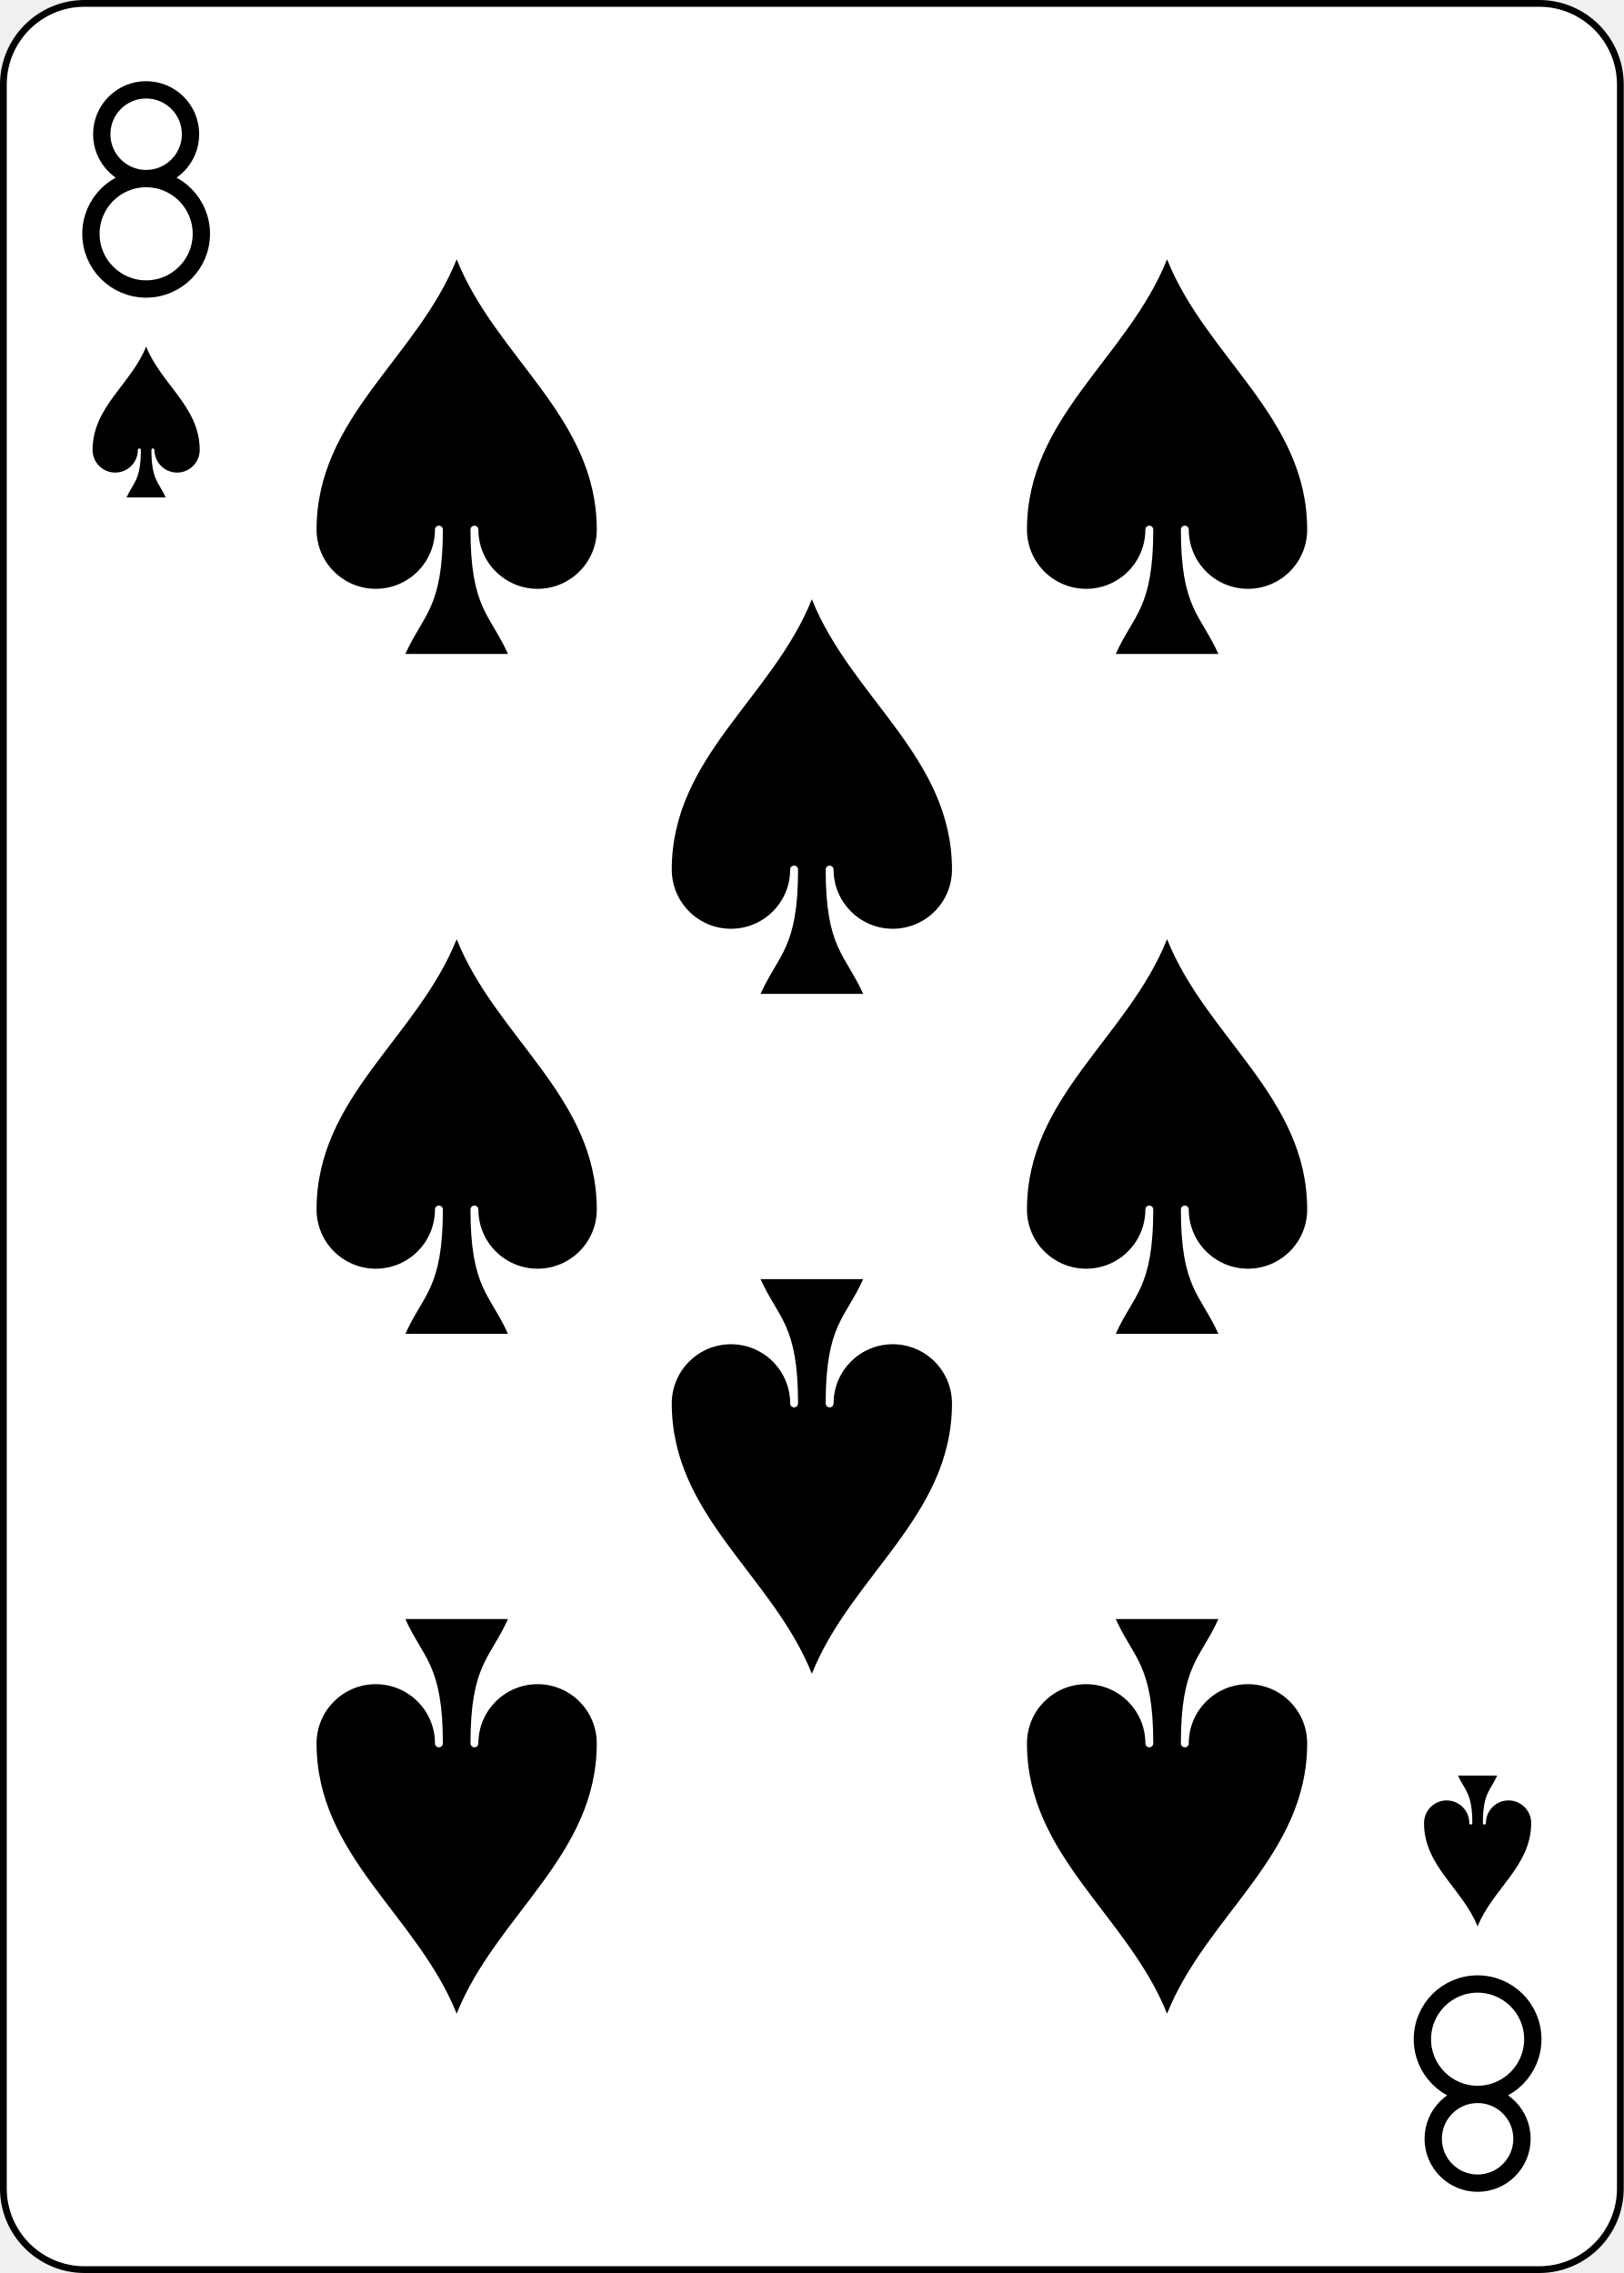
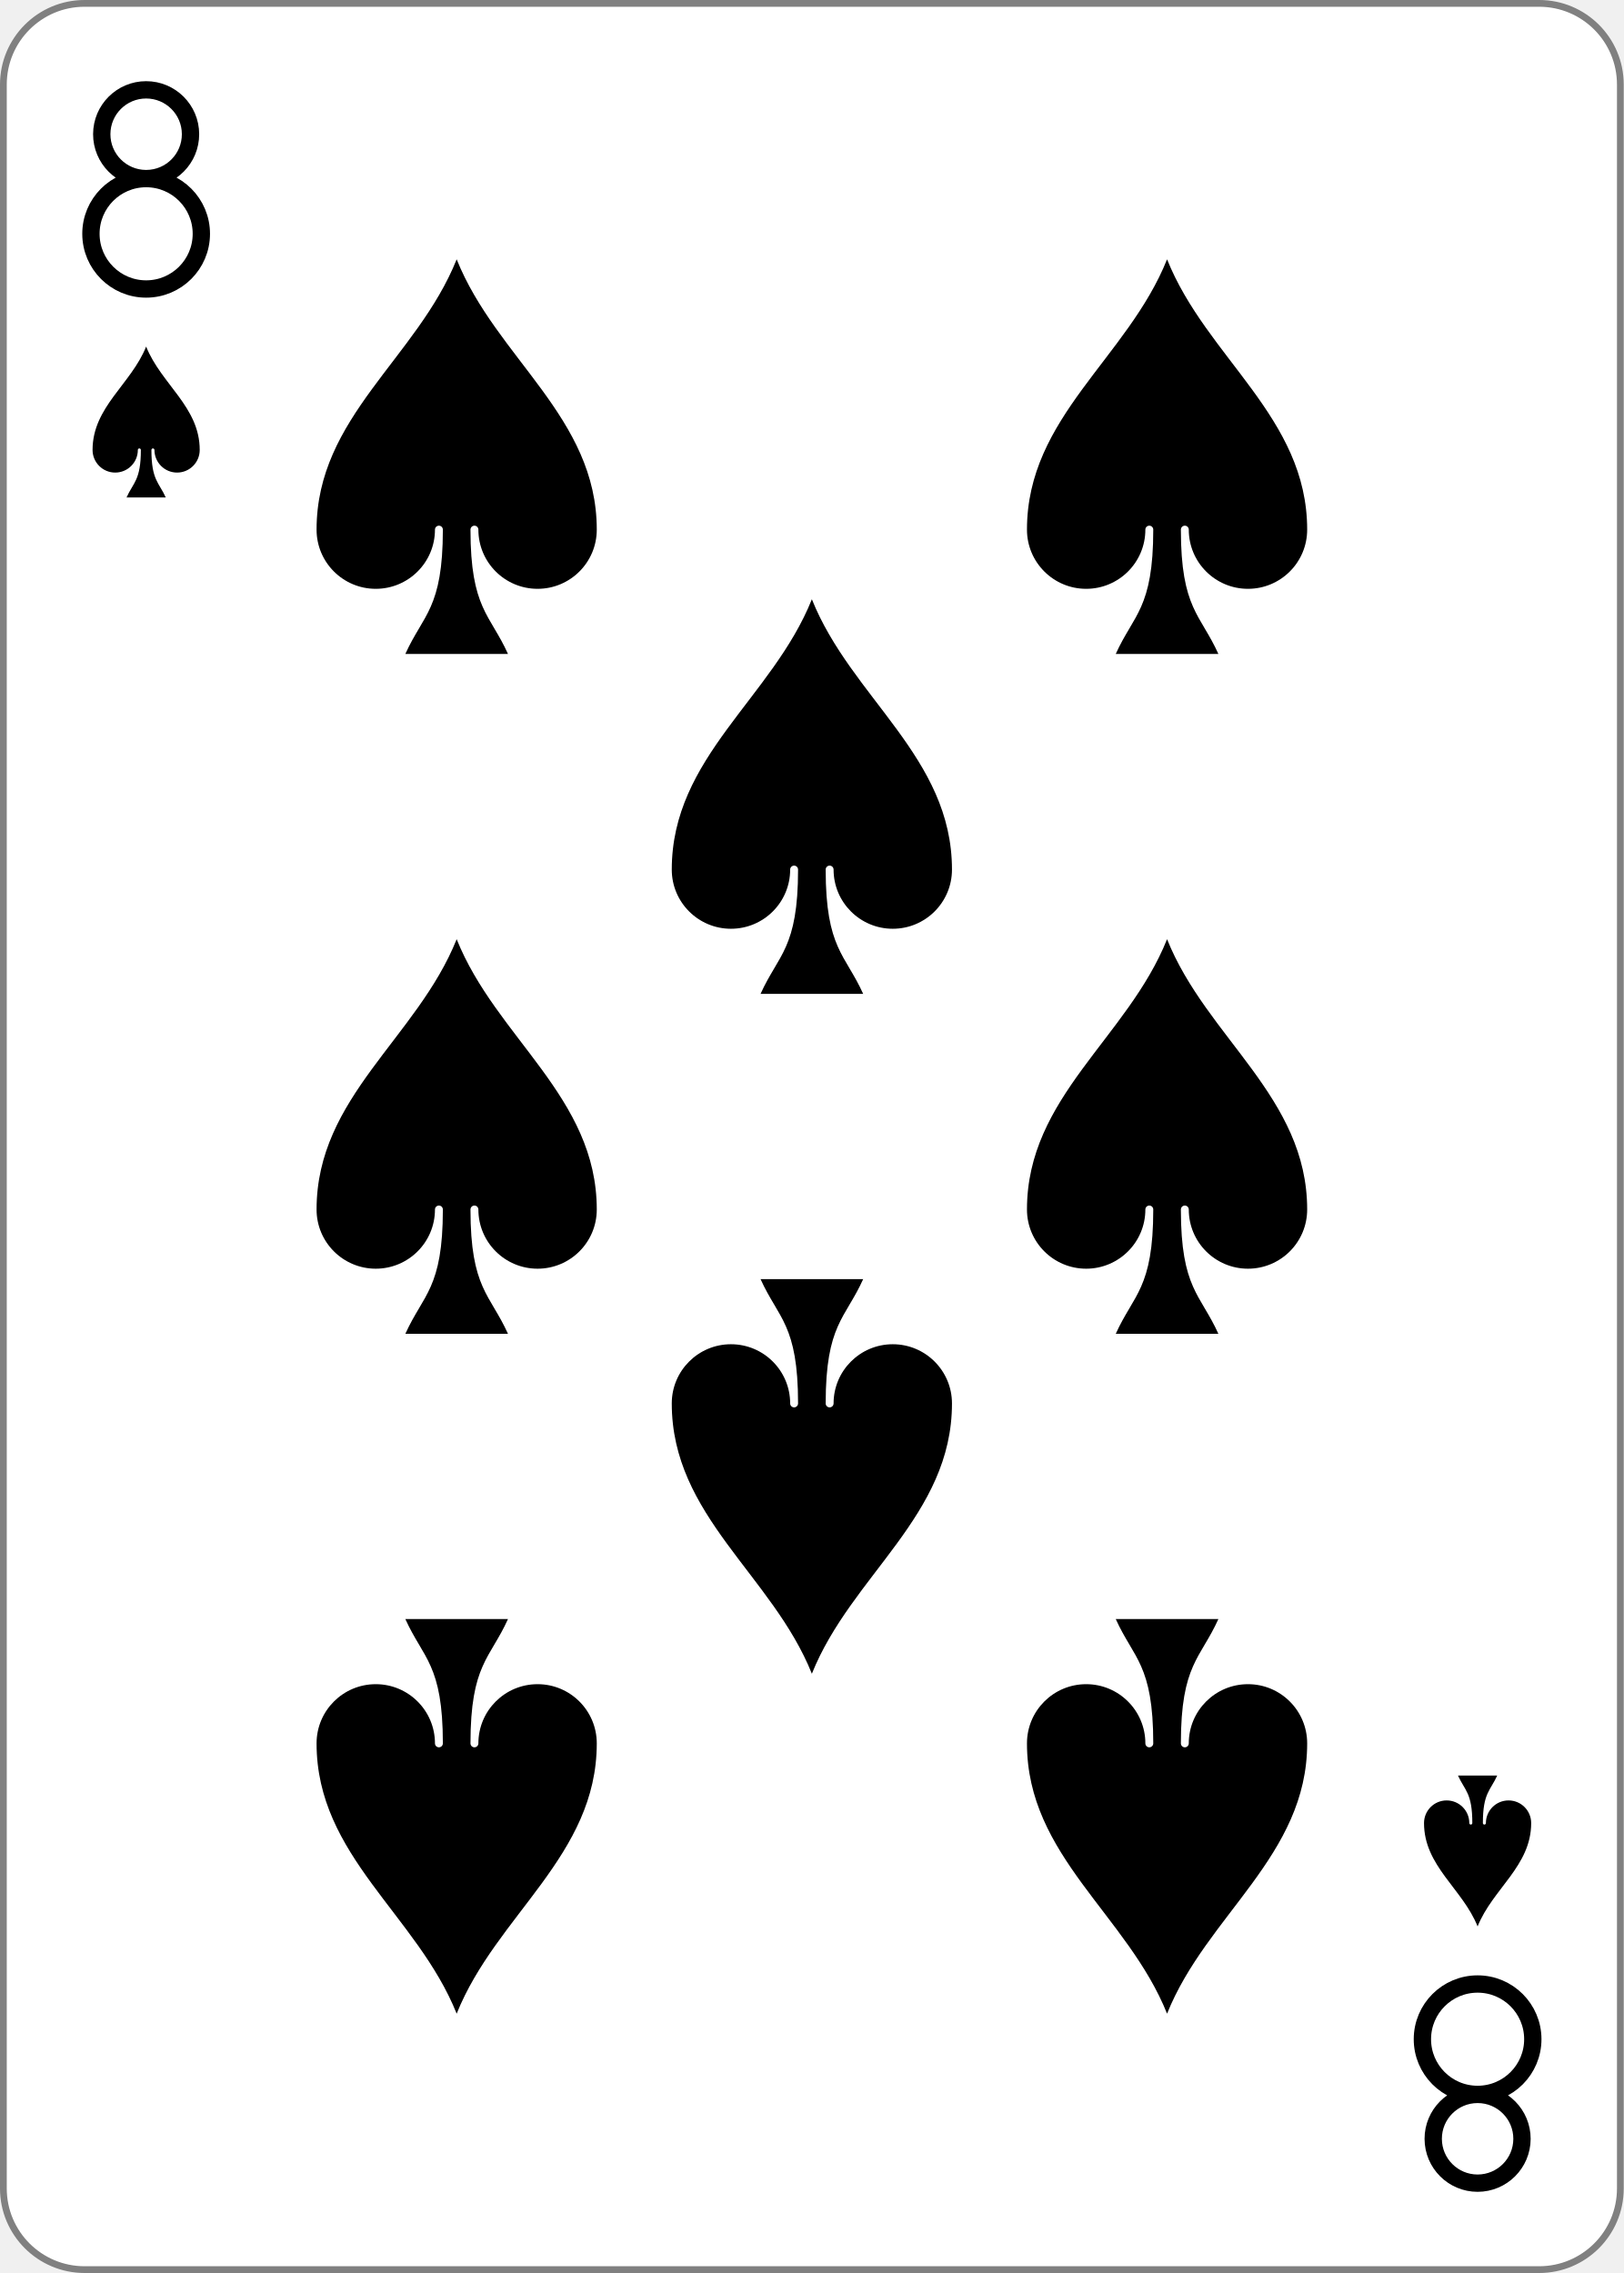
<svg xmlns="http://www.w3.org/2000/svg" xmlns:xlink="http://www.w3.org/1999/xlink" width="2.5in" height="3.5in" viewBox="-120 -168 240 336" preserveAspectRatio="none" class="card" face="8S">
  <symbol id="S8" viewBox="-500 -500 1000 1000" preserveAspectRatio="xMinYMid">
    <path d="M-1 -50A205 205 0 1 1 1 -50L-1 -50A255 255 0 1 0 1 -50Z" stroke="black" stroke-width="80" stroke-linecap="square" stroke-miterlimit="1.5" fill="none" />
  </symbol>
  <symbol id="S" viewBox="-600 -600 1200 1200" preserveAspectRatio="xMinYMid">
    <path d="M0 -500C100 -250 355 -100 355 185A150 150 0 0 1 55 185A10 10 0 0 0 35 185C35 385 85 400 130 500L-130 500C-85 400 -35 385 -35 185A10 10 0 0 0 -55 185A150 150 0 0 1 -355 185C-355 -100 -100 -250 0 -500Z" fill="black" />
  </symbol>
-   <rect width="239" height="335" x="-119.5" y="-167.5" rx="12" ry="12" fill="white" stroke="black" />
+   <rect width="239" height="335" x="-119.5" y="-167.5" rx="12" ry="12" fill="white" stroke="gray" />
  <use xlink:href="#S" height="70" width="70" x="-87.501" y="-35" />
  <use xlink:href="#S" height="70" width="70" x="17.501" y="-35" />
  <use xlink:href="#S8" height="32" width="32" x="-114.4" y="-156" />
  <use xlink:href="#S" height="26.769" width="26.769" x="-111.784" y="-119" />
  <use xlink:href="#S" height="70" width="70" x="-87.501" y="-135.501" />
  <use xlink:href="#S" height="70" width="70" x="17.501" y="-135.501" />
  <use xlink:href="#S" height="70" width="70" x="-35" y="-85.25" />
  <g transform="rotate(180)">
    <use xlink:href="#S8" height="32" width="32" x="-114.4" y="-156" />
    <use xlink:href="#S" height="26.769" width="26.769" x="-111.784" y="-119" />
    <use xlink:href="#S" height="70" width="70" x="-87.501" y="-135.501" />
    <use xlink:href="#S" height="70" width="70" x="17.501" y="-135.501" />
    <use xlink:href="#S" height="70" width="70" x="-35" y="-85.25" />
  </g>
</svg>
